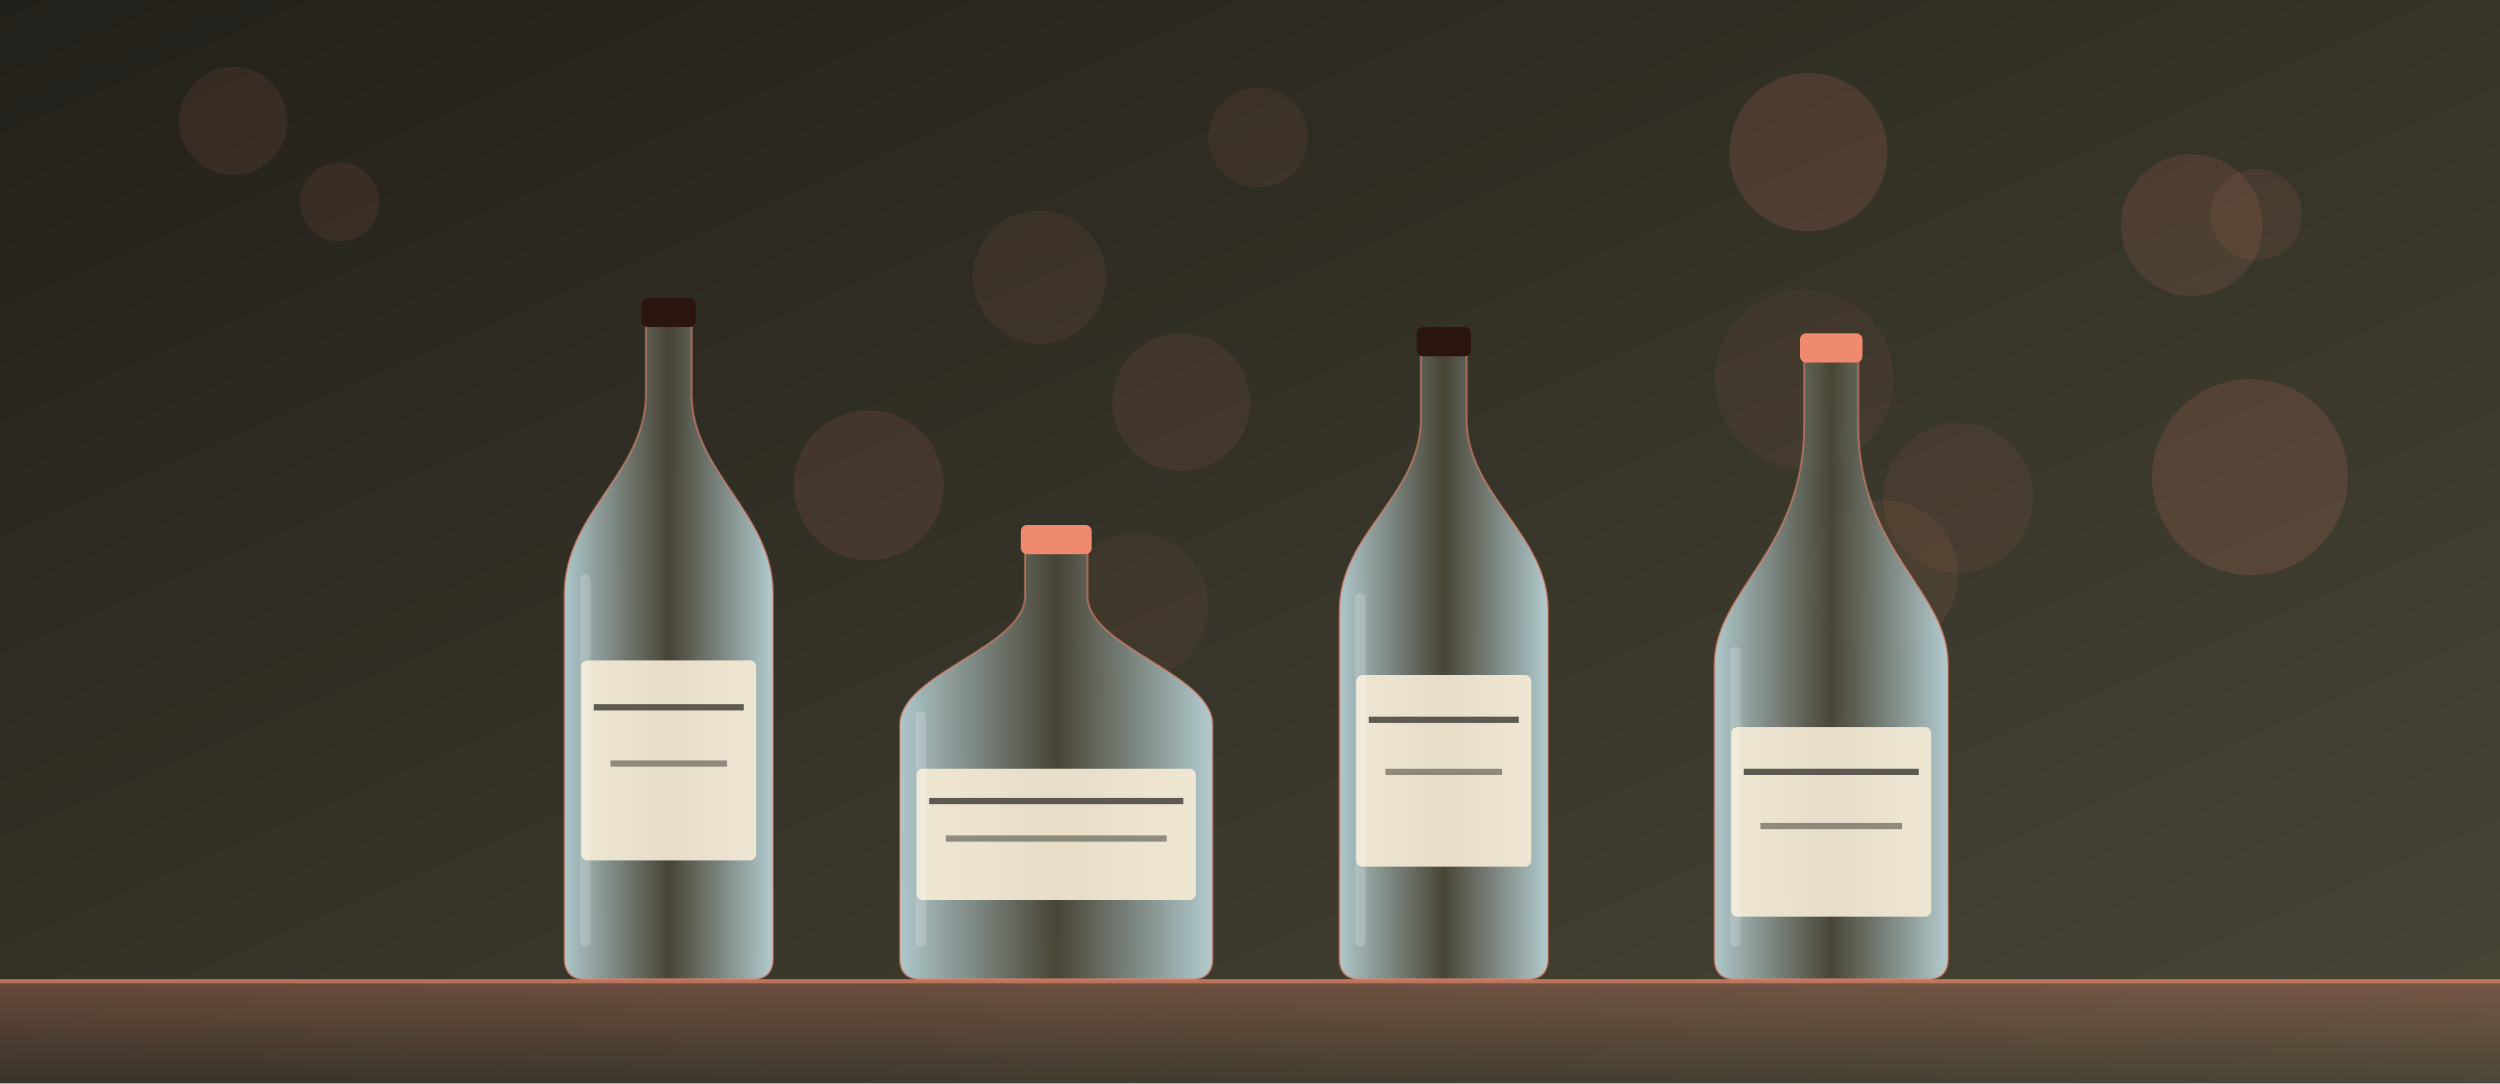
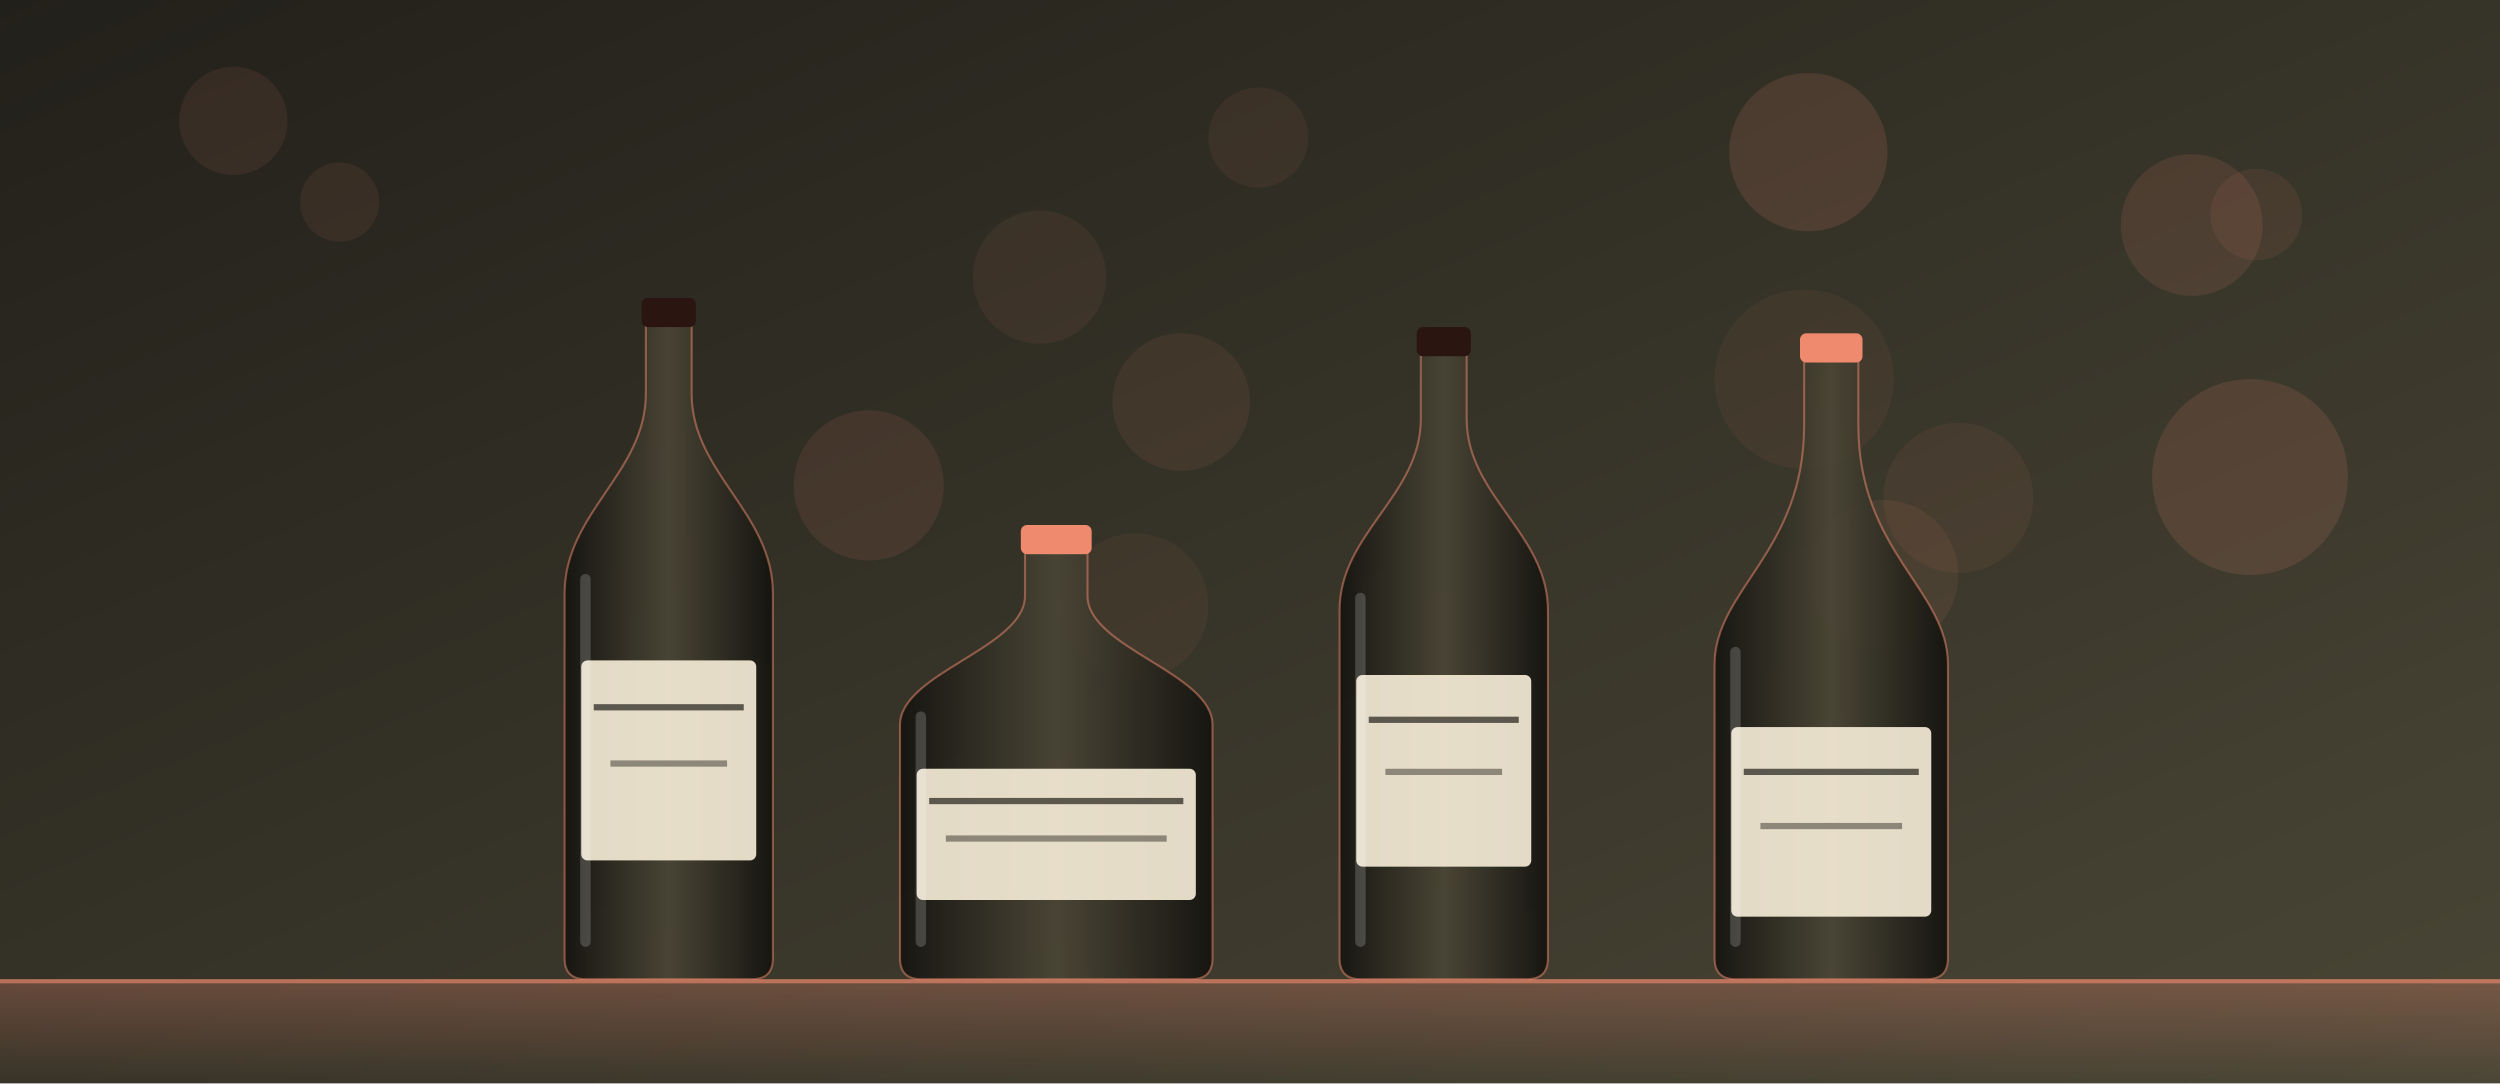
<svg xmlns="http://www.w3.org/2000/svg" viewBox="0 0 1200 520" role="img" aria-label="Иллюстрация: Alko Prikup">
  <defs>
    <linearGradient id="bg" x1="0" y1="0" x2="1" y2="1">
      <stop offset="0" stop-color="#22201a" />
      <stop offset="1" stop-color="#4a4636" />
    </linearGradient>
    <linearGradient id="glass" x1="0" y1="0" x2="1" y2="0">
-       <stop offset="0" stop-color="#b9d3d8" stop-opacity=".92" />
+       <stop offset="0" stop-color="#14130f" stop-opacity=".92" />
      <stop offset=".5" stop-color="#4a4636" stop-opacity=".9" />
-       <stop offset="1" stop-color="#b9d3d8" stop-opacity=".95" />
+       <stop offset="1" stop-color="#14130f" stop-opacity=".95" />
    </linearGradient>
    <linearGradient id="floor" x1="0" y1="0" x2="0" y2="1">
      <stop offset="0" stop-color="#f08a6f" stop-opacity=".28" />
      <stop offset="1" stop-color="#f08a6f" stop-opacity="0" />
    </linearGradient>
  </defs>
  <rect width="1200" height="520" fill="url(#bg)" />
  <circle cx="940" cy="239" r="36" fill="#f08a6f" fill-opacity="0.07" />
  <circle cx="1052" cy="108" r="34" fill="#f08a6f" fill-opacity="0.12" />
  <circle cx="417" cy="233" r="36" fill="#f08a6f" fill-opacity="0.10" />
  <circle cx="1080" cy="229" r="47" fill="#f08a6f" fill-opacity="0.14" />
  <circle cx="567" cy="193" r="33" fill="#f08a6f" fill-opacity="0.08" />
  <circle cx="866" cy="182" r="43" fill="#f08a6f" fill-opacity="0.06" />
  <circle cx="112" cy="58" r="26" fill="#f08a6f" fill-opacity="0.09" />
  <circle cx="499" cy="133" r="32" fill="#f08a6f" fill-opacity="0.07" />
  <circle cx="604" cy="66" r="24" fill="#f08a6f" fill-opacity="0.07" />
  <circle cx="904" cy="276" r="36" fill="#f08a6f" fill-opacity="0.08" />
  <circle cx="163" cy="97" r="19" fill="#f08a6f" fill-opacity="0.08" />
  <circle cx="868" cy="73" r="38" fill="#f08a6f" fill-opacity="0.14" />
  <circle cx="545" cy="291" r="35" fill="#f08a6f" fill-opacity="0.06" />
  <circle cx="1083" cy="103" r="22" fill="#f08a6f" fill-opacity="0.09" />
  <rect x="0" y="470" width="1200" height="50" fill="url(#floor)" />
  <rect x="0" y="470" width="1200" height="2" fill="#f08a6f" fill-opacity=".6" />
  <path d="M310 151 L332 151 L332 189 C332 227 371 246 371 285 L371 460 Q371 470 361 470 L281 470 Q271 470 271 460 L271 285 C271 246 310 227 310 189 Z" fill="url(#glass)" stroke="#f08a6f" stroke-opacity=".5" />
  <rect x="308" y="143" width="26" height="14" rx="3" fill="#2a1511" />
  <rect x="279" y="317" width="84" height="96" rx="3" fill="#f4ead6" fill-opacity=".92" />
  <rect x="285" y="338" width="72" height="3" fill="#22201a" fill-opacity=".7" />
  <rect x="293" y="365" width="56" height="3" fill="#22201a" fill-opacity=".45" />
  <path d="M281 278 L281 452" stroke="#fff" stroke-opacity=".18" stroke-width="5" stroke-linecap="round" />
  <path d="M492 260 L522 260 L522 286 C522 311 582 323 582 348 L582 460 Q582 470 572 470 L442 470 Q432 470 432 460 L432 348 C432 323 492 311 492 286 Z" fill="url(#glass)" stroke="#f08a6f" stroke-opacity=".5" />
  <rect x="490" y="252" width="34" height="14" rx="3" fill="#f08a6f" />
  <rect x="440" y="369" width="134" height="63" rx="3" fill="#f4ead6" fill-opacity=".92" />
  <rect x="446" y="383" width="122" height="3" fill="#22201a" fill-opacity=".7" />
  <rect x="454" y="401" width="106" height="3" fill="#22201a" fill-opacity=".45" />
  <path d="M442 344 L442 452" stroke="#fff" stroke-opacity=".18" stroke-width="5" stroke-linecap="round" />
  <path d="M682 165 L704 165 L704 201 C704 238 743 256 743 293 L743 460 Q743 470 733 470 L653 470 Q643 470 643 460 L643 293 C643 256 682 238 682 201 Z" fill="url(#glass)" stroke="#f08a6f" stroke-opacity=".5" />
  <rect x="680" y="157" width="26" height="14" rx="3" fill="#2a1511" />
  <rect x="651" y="324" width="84" height="92" rx="3" fill="#f4ead6" fill-opacity=".92" />
  <rect x="657" y="344" width="72" height="3" fill="#22201a" fill-opacity=".7" />
  <rect x="665" y="369" width="56" height="3" fill="#22201a" fill-opacity=".45" />
  <path d="M653 287 L653 452" stroke="#fff" stroke-opacity=".18" stroke-width="5" stroke-linecap="round" />
  <path d="M866 168 L892 168 L892 204 C892 265 935 283 935 319 L935 460 Q935 470 925 470 L833 470 Q823 470 823 460 L823 319 C823 283 866 265 866 204 Z" fill="url(#glass)" stroke="#f08a6f" stroke-opacity=".5" />
  <rect x="864" y="160" width="30" height="14" rx="3" fill="#f08a6f" />
  <rect x="831" y="349" width="96" height="91" rx="3" fill="#f4ead6" fill-opacity=".92" />
  <rect x="837" y="369" width="84" height="3" fill="#22201a" fill-opacity=".7" />
  <rect x="845" y="395" width="68" height="3" fill="#22201a" fill-opacity=".45" />
  <path d="M833 313 L833 452" stroke="#fff" stroke-opacity=".18" stroke-width="5" stroke-linecap="round" />
</svg>
